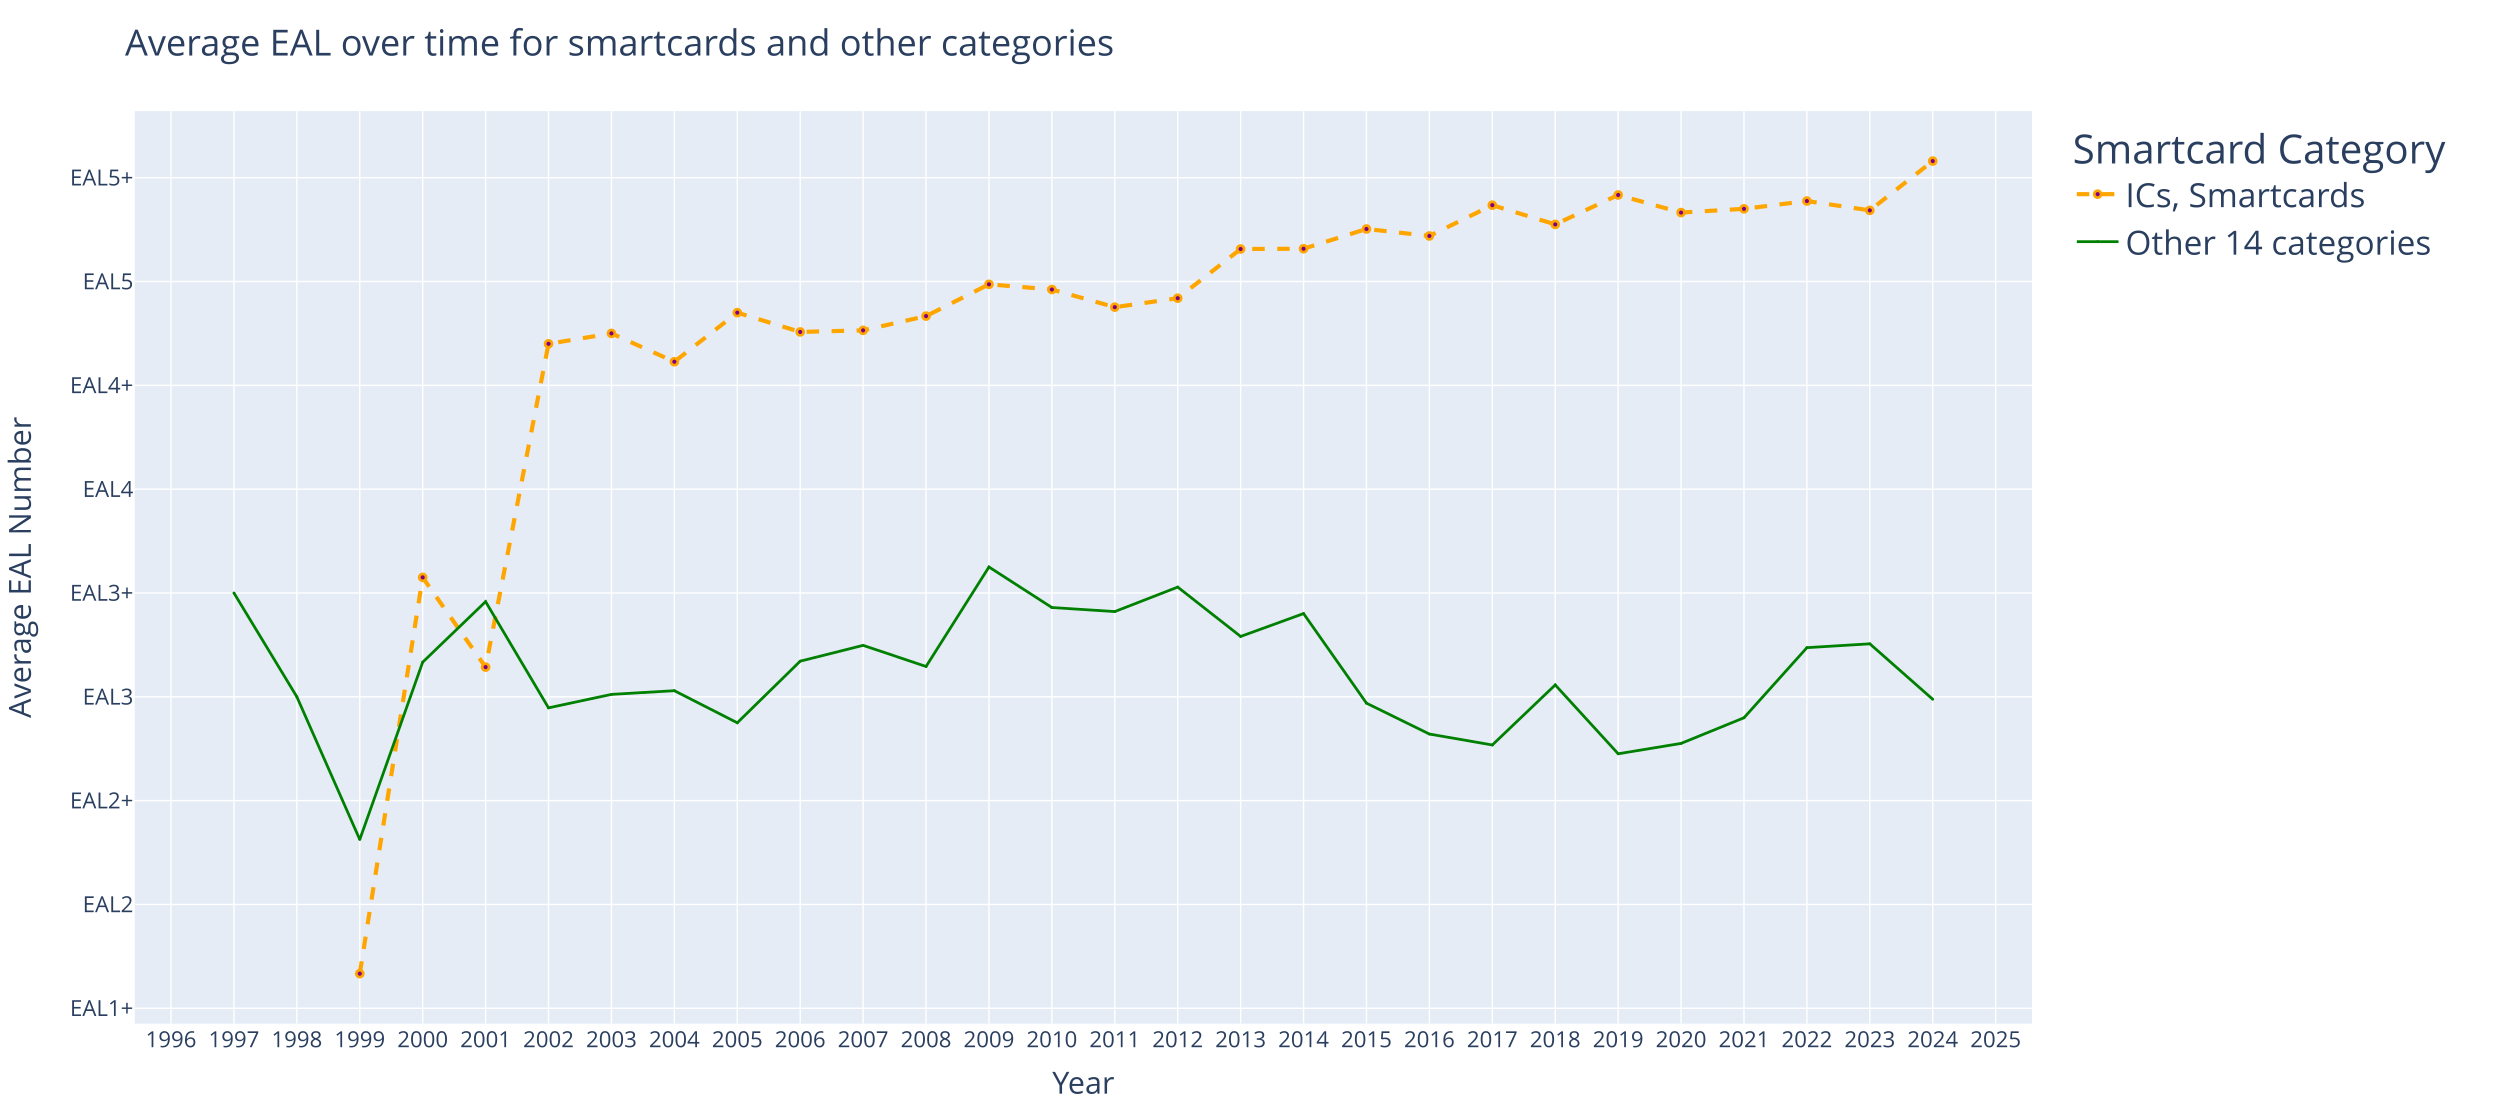
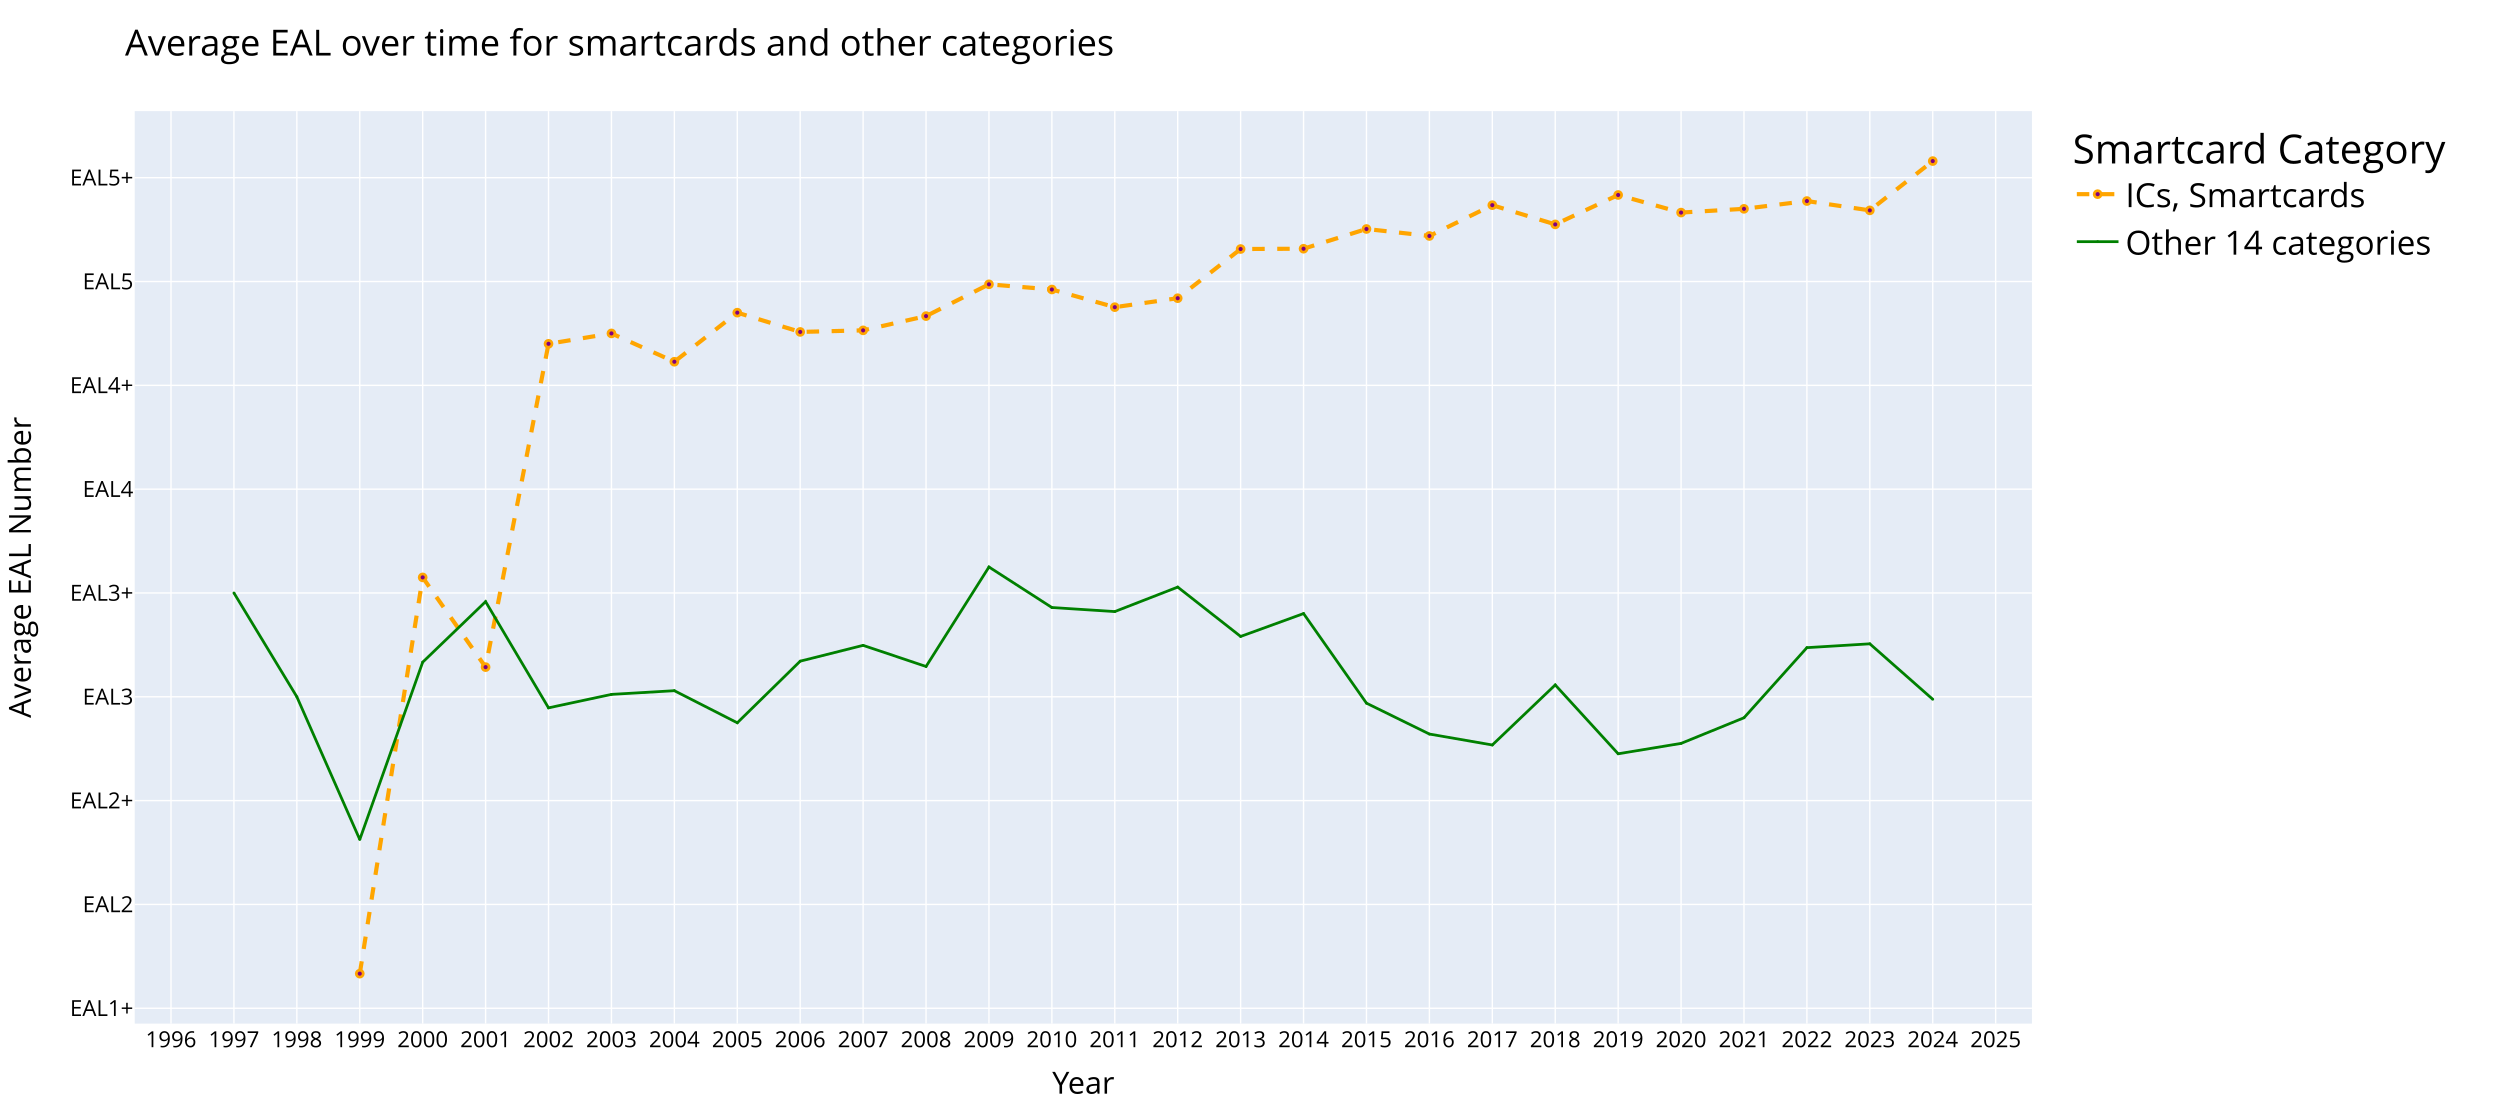
- <svg xmlns="http://www.w3.org/2000/svg" class="main-svg" width="1800" height="800" style="" viewBox="0 0 1800 800">
-   <rect x="0" y="0" width="1800" height="800" style="fill: rgb(255, 255, 255); fill-opacity: 1;" />
+ <svg xmlns="http://www.w3.org/2000/svg" class="main-svg" width="1800" height="auto" style="" viewBox="0 0 1800 800">
+   <rect x="0" y="0" width="1800" height="800" style="fill-opacity: 0;" />
  <defs id="defs-ece614">
    <g class="clips">
      <clipPath id="clipece614xyplot" class="plotclip">
        <rect width="1366" height="657" />
      </clipPath>
      <clipPath class="axesclip" id="clipece614x">
        <rect x="97" y="0" width="1366" height="800" />
      </clipPath>
      <clipPath class="axesclip" id="clipece614y">
        <rect x="0" y="80" width="1800" height="657" />
      </clipPath>
      <clipPath class="axesclip" id="clipece614xy">
        <rect x="97" y="80" width="1366" height="657" />
      </clipPath>
    </g>
    <g class="gradients" />
    <g class="patterns" />
  </defs>
  <g class="bglayer">
    <rect class="bg" x="97" y="80" width="1366" height="657" style="fill: rgb(229, 236, 246); fill-opacity: 1; stroke-width: 0;" />
  </g>
  <g class="layer-below">
    <g class="imagelayer" />
    <g class="shapelayer" />
  </g>
  <g class="cartesianlayer">
    <g class="subplot xy">
      <g class="layer-subplot">
        <g class="shapelayer" />
        <g class="imagelayer" />
      </g>
      <g class="minor-gridlayer">
        <g class="x" />
        <g class="y" />
      </g>
      <g class="gridlayer">
        <g class="x">
          <path class="xgrid crisp" transform="translate(123.12,0)" d="M0,80v657" style="stroke: rgb(255, 255, 255); stroke-opacity: 1; stroke-width: 1px;" />
          <path class="xgrid crisp" transform="translate(168.43,0)" d="M0,80v657" style="stroke: rgb(255, 255, 255); stroke-opacity: 1; stroke-width: 1px;" />
          <path class="xgrid crisp" transform="translate(213.73,0)" d="M0,80v657" style="stroke: rgb(255, 255, 255); stroke-opacity: 1; stroke-width: 1px;" />
          <path class="xgrid crisp" transform="translate(259.03,0)" d="M0,80v657" style="stroke: rgb(255, 255, 255); stroke-opacity: 1; stroke-width: 1px;" />
          <path class="xgrid crisp" transform="translate(304.33,0)" d="M0,80v657" style="stroke: rgb(255, 255, 255); stroke-opacity: 1; stroke-width: 1px;" />
          <path class="xgrid crisp" transform="translate(349.63,0)" d="M0,80v657" style="stroke: rgb(255, 255, 255); stroke-opacity: 1; stroke-width: 1px;" />
          <path class="xgrid crisp" transform="translate(394.93,0)" d="M0,80v657" style="stroke: rgb(255, 255, 255); stroke-opacity: 1; stroke-width: 1px;" />
          <path class="xgrid crisp" transform="translate(440.24,0)" d="M0,80v657" style="stroke: rgb(255, 255, 255); stroke-opacity: 1; stroke-width: 1px;" />
          <path class="xgrid crisp" transform="translate(485.54,0)" d="M0,80v657" style="stroke: rgb(255, 255, 255); stroke-opacity: 1; stroke-width: 1px;" />
          <path class="xgrid crisp" transform="translate(530.84,0)" d="M0,80v657" style="stroke: rgb(255, 255, 255); stroke-opacity: 1; stroke-width: 1px;" />
          <path class="xgrid crisp" transform="translate(576.14,0)" d="M0,80v657" style="stroke: rgb(255, 255, 255); stroke-opacity: 1; stroke-width: 1px;" />
          <path class="xgrid crisp" transform="translate(621.44,0)" d="M0,80v657" style="stroke: rgb(255, 255, 255); stroke-opacity: 1; stroke-width: 1px;" />
          <path class="xgrid crisp" transform="translate(666.75,0)" d="M0,80v657" style="stroke: rgb(255, 255, 255); stroke-opacity: 1; stroke-width: 1px;" />
          <path class="xgrid crisp" transform="translate(712.05,0)" d="M0,80v657" style="stroke: rgb(255, 255, 255); stroke-opacity: 1; stroke-width: 1px;" />
          <path class="xgrid crisp" transform="translate(757.35,0)" d="M0,80v657" style="stroke: rgb(255, 255, 255); stroke-opacity: 1; stroke-width: 1px;" />
          <path class="xgrid crisp" transform="translate(802.65,0)" d="M0,80v657" style="stroke: rgb(255, 255, 255); stroke-opacity: 1; stroke-width: 1px;" />
          <path class="xgrid crisp" transform="translate(847.95,0)" d="M0,80v657" style="stroke: rgb(255, 255, 255); stroke-opacity: 1; stroke-width: 1px;" />
          <path class="xgrid crisp" transform="translate(893.25,0)" d="M0,80v657" style="stroke: rgb(255, 255, 255); stroke-opacity: 1; stroke-width: 1px;" />
          <path class="xgrid crisp" transform="translate(938.56,0)" d="M0,80v657" style="stroke: rgb(255, 255, 255); stroke-opacity: 1; stroke-width: 1px;" />
          <path class="xgrid crisp" transform="translate(983.86,0)" d="M0,80v657" style="stroke: rgb(255, 255, 255); stroke-opacity: 1; stroke-width: 1px;" />
          <path class="xgrid crisp" transform="translate(1029.16,0)" d="M0,80v657" style="stroke: rgb(255, 255, 255); stroke-opacity: 1; stroke-width: 1px;" />
          <path class="xgrid crisp" transform="translate(1074.46,0)" d="M0,80v657" style="stroke: rgb(255, 255, 255); stroke-opacity: 1; stroke-width: 1px;" />
          <path class="xgrid crisp" transform="translate(1119.76,0)" d="M0,80v657" style="stroke: rgb(255, 255, 255); stroke-opacity: 1; stroke-width: 1px;" />
          <path class="xgrid crisp" transform="translate(1165.07,0)" d="M0,80v657" style="stroke: rgb(255, 255, 255); stroke-opacity: 1; stroke-width: 1px;" />
          <path class="xgrid crisp" transform="translate(1210.37,0)" d="M0,80v657" style="stroke: rgb(255, 255, 255); stroke-opacity: 1; stroke-width: 1px;" />
          <path class="xgrid crisp" transform="translate(1255.67,0)" d="M0,80v657" style="stroke: rgb(255, 255, 255); stroke-opacity: 1; stroke-width: 1px;" />
          <path class="xgrid crisp" transform="translate(1300.97,0)" d="M0,80v657" style="stroke: rgb(255, 255, 255); stroke-opacity: 1; stroke-width: 1px;" />
          <path class="xgrid crisp" transform="translate(1346.27,0)" d="M0,80v657" style="stroke: rgb(255, 255, 255); stroke-opacity: 1; stroke-width: 1px;" />
          <path class="xgrid crisp" transform="translate(1391.57,0)" d="M0,80v657" style="stroke: rgb(255, 255, 255); stroke-opacity: 1; stroke-width: 1px;" />
          <path class="xgrid crisp" transform="translate(1436.88,0)" d="M0,80v657" style="stroke: rgb(255, 255, 255); stroke-opacity: 1; stroke-width: 1px;" />
        </g>
        <g class="y">
          <path class="ygrid crisp" transform="translate(0,725.94)" d="M97,0h1366" style="stroke: rgb(255, 255, 255); stroke-opacity: 1; stroke-width: 1px;" />
          <path class="ygrid crisp" transform="translate(0,651.19)" d="M97,0h1366" style="stroke: rgb(255, 255, 255); stroke-opacity: 1; stroke-width: 1px;" />
          <path class="ygrid crisp" transform="translate(0,576.44)" d="M97,0h1366" style="stroke: rgb(255, 255, 255); stroke-opacity: 1; stroke-width: 1px;" />
          <path class="ygrid crisp" transform="translate(0,501.69)" d="M97,0h1366" style="stroke: rgb(255, 255, 255); stroke-opacity: 1; stroke-width: 1px;" />
          <path class="ygrid crisp" transform="translate(0,426.94)" d="M97,0h1366" style="stroke: rgb(255, 255, 255); stroke-opacity: 1; stroke-width: 1px;" />
          <path class="ygrid crisp" transform="translate(0,352.19)" d="M97,0h1366" style="stroke: rgb(255, 255, 255); stroke-opacity: 1; stroke-width: 1px;" />
          <path class="ygrid crisp" transform="translate(0,277.44)" d="M97,0h1366" style="stroke: rgb(255, 255, 255); stroke-opacity: 1; stroke-width: 1px;" />
          <path class="ygrid crisp" transform="translate(0,202.69)" d="M97,0h1366" style="stroke: rgb(255, 255, 255); stroke-opacity: 1; stroke-width: 1px;" />
          <path class="ygrid crisp" transform="translate(0,127.94)" d="M97,0h1366" style="stroke: rgb(255, 255, 255); stroke-opacity: 1; stroke-width: 1px;" />
        </g>
      </g>
      <g class="zerolinelayer" />
      <g class="layer-between">
        <g class="shapelayer" />
        <g class="imagelayer" />
      </g>
      <path class="xlines-below" />
      <path class="ylines-below" />
      <g class="overlines-below" />
      <g class="xaxislayer-below" />
      <g class="yaxislayer-below" />
      <g class="overaxes-below" />
      <g class="overplot">
        <g class="xy" transform="translate(97,80)" clip-path="url(#clipece614xyplot)">
          <g class="scatterlayer mlayer">
            <g class="trace scatter trace8f81a2" style="stroke-miterlimit: 2; opacity: 1;">
              <g class="fills" />
              <g class="errorbars" />
              <g class="lines">
                <path class="js-line" d="M162.03,621.03L207.33,335.73L252.63,400.33L297.93,167.54L343.24,160.06L388.54,180.45L433.84,145.11L479.14,158.99L524.44,157.86L569.75,147.6L615.05,124.71L660.35,128.44L705.65,141.16L750.95,134.71L796.25,99.29L841.56,99.08L886.86,84.87L932.16,89.9L977.46,67.72L1022.76,81.57L1068.07,60.39L1113.37,73.05L1158.67,70.36L1203.97,64.75L1249.27,71.47L1294.57,35.98" style="vector-effect: none; fill: none; stroke: rgb(255, 165, 0); stroke-opacity: 1; stroke-dasharray: 9px, 9px; stroke-width: 3px; opacity: 1;" />
              </g>
              <g class="points">
                <path class="point" transform="translate(162.03,621.03)" d="M2.5,0A2.5,2.5 0 1,1 0,-2.5A2.5,2.5 0 0,1 2.5,0Z" style="opacity: 1; stroke-width: 2px; fill: rgb(128, 0, 128); fill-opacity: 1; stroke: rgb(255, 165, 0); stroke-opacity: 1;" />
                <path class="point" transform="translate(207.33,335.73)" d="M2.5,0A2.5,2.5 0 1,1 0,-2.5A2.5,2.5 0 0,1 2.5,0Z" style="opacity: 1; stroke-width: 2px; fill: rgb(128, 0, 128); fill-opacity: 1; stroke: rgb(255, 165, 0); stroke-opacity: 1;" />
                <path class="point" transform="translate(252.63,400.33)" d="M2.5,0A2.5,2.5 0 1,1 0,-2.5A2.5,2.5 0 0,1 2.5,0Z" style="opacity: 1; stroke-width: 2px; fill: rgb(128, 0, 128); fill-opacity: 1; stroke: rgb(255, 165, 0); stroke-opacity: 1;" />
                <path class="point" transform="translate(297.93,167.54)" d="M2.5,0A2.5,2.5 0 1,1 0,-2.5A2.5,2.5 0 0,1 2.5,0Z" style="opacity: 1; stroke-width: 2px; fill: rgb(128, 0, 128); fill-opacity: 1; stroke: rgb(255, 165, 0); stroke-opacity: 1;" />
                <path class="point" transform="translate(343.24,160.06)" d="M2.5,0A2.5,2.5 0 1,1 0,-2.5A2.5,2.5 0 0,1 2.5,0Z" style="opacity: 1; stroke-width: 2px; fill: rgb(128, 0, 128); fill-opacity: 1; stroke: rgb(255, 165, 0); stroke-opacity: 1;" />
                <path class="point" transform="translate(388.54,180.45)" d="M2.5,0A2.5,2.5 0 1,1 0,-2.5A2.5,2.5 0 0,1 2.5,0Z" style="opacity: 1; stroke-width: 2px; fill: rgb(128, 0, 128); fill-opacity: 1; stroke: rgb(255, 165, 0); stroke-opacity: 1;" />
                <path class="point" transform="translate(433.84,145.11)" d="M2.5,0A2.5,2.5 0 1,1 0,-2.5A2.5,2.5 0 0,1 2.5,0Z" style="opacity: 1; stroke-width: 2px; fill: rgb(128, 0, 128); fill-opacity: 1; stroke: rgb(255, 165, 0); stroke-opacity: 1;" />
                <path class="point" transform="translate(479.14,158.99)" d="M2.5,0A2.5,2.5 0 1,1 0,-2.5A2.5,2.5 0 0,1 2.5,0Z" style="opacity: 1; stroke-width: 2px; fill: rgb(128, 0, 128); fill-opacity: 1; stroke: rgb(255, 165, 0); stroke-opacity: 1;" />
                <path class="point" transform="translate(524.44,157.86)" d="M2.5,0A2.5,2.5 0 1,1 0,-2.5A2.5,2.5 0 0,1 2.5,0Z" style="opacity: 1; stroke-width: 2px; fill: rgb(128, 0, 128); fill-opacity: 1; stroke: rgb(255, 165, 0); stroke-opacity: 1;" />
                <path class="point" transform="translate(569.75,147.6)" d="M2.5,0A2.5,2.5 0 1,1 0,-2.5A2.5,2.5 0 0,1 2.5,0Z" style="opacity: 1; stroke-width: 2px; fill: rgb(128, 0, 128); fill-opacity: 1; stroke: rgb(255, 165, 0); stroke-opacity: 1;" />
                <path class="point" transform="translate(615.05,124.71)" d="M2.5,0A2.5,2.5 0 1,1 0,-2.5A2.5,2.5 0 0,1 2.5,0Z" style="opacity: 1; stroke-width: 2px; fill: rgb(128, 0, 128); fill-opacity: 1; stroke: rgb(255, 165, 0); stroke-opacity: 1;" />
                <path class="point" transform="translate(660.35,128.44)" d="M2.5,0A2.5,2.5 0 1,1 0,-2.5A2.5,2.5 0 0,1 2.5,0Z" style="opacity: 1; stroke-width: 2px; fill: rgb(128, 0, 128); fill-opacity: 1; stroke: rgb(255, 165, 0); stroke-opacity: 1;" />
                <path class="point" transform="translate(705.65,141.16)" d="M2.5,0A2.5,2.5 0 1,1 0,-2.5A2.5,2.5 0 0,1 2.5,0Z" style="opacity: 1; stroke-width: 2px; fill: rgb(128, 0, 128); fill-opacity: 1; stroke: rgb(255, 165, 0); stroke-opacity: 1;" />
                <path class="point" transform="translate(750.95,134.71)" d="M2.5,0A2.5,2.5 0 1,1 0,-2.5A2.5,2.5 0 0,1 2.5,0Z" style="opacity: 1; stroke-width: 2px; fill: rgb(128, 0, 128); fill-opacity: 1; stroke: rgb(255, 165, 0); stroke-opacity: 1;" />
                <path class="point" transform="translate(796.25,99.29)" d="M2.5,0A2.5,2.5 0 1,1 0,-2.5A2.5,2.5 0 0,1 2.5,0Z" style="opacity: 1; stroke-width: 2px; fill: rgb(128, 0, 128); fill-opacity: 1; stroke: rgb(255, 165, 0); stroke-opacity: 1;" />
                <path class="point" transform="translate(841.56,99.08)" d="M2.5,0A2.5,2.5 0 1,1 0,-2.5A2.5,2.5 0 0,1 2.5,0Z" style="opacity: 1; stroke-width: 2px; fill: rgb(128, 0, 128); fill-opacity: 1; stroke: rgb(255, 165, 0); stroke-opacity: 1;" />
                <path class="point" transform="translate(886.86,84.87)" d="M2.5,0A2.5,2.5 0 1,1 0,-2.5A2.5,2.5 0 0,1 2.5,0Z" style="opacity: 1; stroke-width: 2px; fill: rgb(128, 0, 128); fill-opacity: 1; stroke: rgb(255, 165, 0); stroke-opacity: 1;" />
                <path class="point" transform="translate(932.16,89.9)" d="M2.5,0A2.5,2.5 0 1,1 0,-2.5A2.5,2.5 0 0,1 2.5,0Z" style="opacity: 1; stroke-width: 2px; fill: rgb(128, 0, 128); fill-opacity: 1; stroke: rgb(255, 165, 0); stroke-opacity: 1;" />
                <path class="point" transform="translate(977.46,67.72)" d="M2.5,0A2.5,2.5 0 1,1 0,-2.5A2.5,2.5 0 0,1 2.5,0Z" style="opacity: 1; stroke-width: 2px; fill: rgb(128, 0, 128); fill-opacity: 1; stroke: rgb(255, 165, 0); stroke-opacity: 1;" />
                <path class="point" transform="translate(1022.76,81.57)" d="M2.5,0A2.5,2.5 0 1,1 0,-2.5A2.5,2.5 0 0,1 2.5,0Z" style="opacity: 1; stroke-width: 2px; fill: rgb(128, 0, 128); fill-opacity: 1; stroke: rgb(255, 165, 0); stroke-opacity: 1;" />
                <path class="point" transform="translate(1068.07,60.39)" d="M2.5,0A2.5,2.5 0 1,1 0,-2.5A2.5,2.5 0 0,1 2.5,0Z" style="opacity: 1; stroke-width: 2px; fill: rgb(128, 0, 128); fill-opacity: 1; stroke: rgb(255, 165, 0); stroke-opacity: 1;" />
                <path class="point" transform="translate(1113.37,73.05)" d="M2.5,0A2.5,2.5 0 1,1 0,-2.5A2.5,2.5 0 0,1 2.5,0Z" style="opacity: 1; stroke-width: 2px; fill: rgb(128, 0, 128); fill-opacity: 1; stroke: rgb(255, 165, 0); stroke-opacity: 1;" />
                <path class="point" transform="translate(1158.67,70.36)" d="M2.5,0A2.5,2.5 0 1,1 0,-2.5A2.5,2.5 0 0,1 2.5,0Z" style="opacity: 1; stroke-width: 2px; fill: rgb(128, 0, 128); fill-opacity: 1; stroke: rgb(255, 165, 0); stroke-opacity: 1;" />
                <path class="point" transform="translate(1203.97,64.75)" d="M2.5,0A2.5,2.5 0 1,1 0,-2.5A2.5,2.5 0 0,1 2.5,0Z" style="opacity: 1; stroke-width: 2px; fill: rgb(128, 0, 128); fill-opacity: 1; stroke: rgb(255, 165, 0); stroke-opacity: 1;" />
                <path class="point" transform="translate(1249.27,71.47)" d="M2.5,0A2.5,2.5 0 1,1 0,-2.5A2.5,2.5 0 0,1 2.5,0Z" style="opacity: 1; stroke-width: 2px; fill: rgb(128, 0, 128); fill-opacity: 1; stroke: rgb(255, 165, 0); stroke-opacity: 1;" />
                <path class="point" transform="translate(1294.57,35.98)" d="M2.5,0A2.5,2.5 0 1,1 0,-2.5A2.5,2.5 0 0,1 2.5,0Z" style="opacity: 1; stroke-width: 2px; fill: rgb(128, 0, 128); fill-opacity: 1; stroke: rgb(255, 165, 0); stroke-opacity: 1;" />
              </g>
              <g class="text" />
            </g>
            <g class="trace scatter tracea8b120" style="stroke-miterlimit: 2; opacity: 1;">
              <g class="fills" />
              <g class="errorbars" />
              <g class="lines">
                <path class="js-line" d="M71.43,346.94L116.73,421.69L162.03,524.47L207.33,396.77L252.63,353.17L297.93,429.65L343.24,419.96L388.54,417.3L433.84,440.41L479.14,396.04L524.44,384.66L569.75,399.87L615.05,328.24L660.35,357.41L705.65,360.33L750.95,342.7L796.25,378.24L841.56,361.77L886.86,426.28L932.16,448.52L977.46,456.39L1022.76,413.15L1068.07,462.71L1113.37,455.25L1158.67,436.79L1203.97,386.31L1249.27,383.55L1294.57,423.48" style="vector-effect: none; fill: none; stroke: rgb(0, 128, 0); stroke-opacity: 1; stroke-width: 2px; opacity: 1;" />
              </g>
              <g class="points">
                <path class="point" transform="translate(71.43,346.94)" d="M1,0A1,1 0 1,1 0,-1A1,1 0 0,1 1,0Z" style="opacity: 1; stroke-width: 0px; fill: rgb(0, 128, 0); fill-opacity: 1;" />
                <path class="point" transform="translate(116.73,421.69)" d="M1,0A1,1 0 1,1 0,-1A1,1 0 0,1 1,0Z" style="opacity: 1; stroke-width: 0px; fill: rgb(0, 128, 0); fill-opacity: 1;" />
                <path class="point" transform="translate(162.03,524.47)" d="M1,0A1,1 0 1,1 0,-1A1,1 0 0,1 1,0Z" style="opacity: 1; stroke-width: 0px; fill: rgb(0, 128, 0); fill-opacity: 1;" />
                <path class="point" transform="translate(207.33,396.77)" d="M1,0A1,1 0 1,1 0,-1A1,1 0 0,1 1,0Z" style="opacity: 1; stroke-width: 0px; fill: rgb(0, 128, 0); fill-opacity: 1;" />
                <path class="point" transform="translate(252.63,353.17)" d="M1,0A1,1 0 1,1 0,-1A1,1 0 0,1 1,0Z" style="opacity: 1; stroke-width: 0px; fill: rgb(0, 128, 0); fill-opacity: 1;" />
                <path class="point" transform="translate(297.93,429.65)" d="M1,0A1,1 0 1,1 0,-1A1,1 0 0,1 1,0Z" style="opacity: 1; stroke-width: 0px; fill: rgb(0, 128, 0); fill-opacity: 1;" />
                <path class="point" transform="translate(343.24,419.96)" d="M1,0A1,1 0 1,1 0,-1A1,1 0 0,1 1,0Z" style="opacity: 1; stroke-width: 0px; fill: rgb(0, 128, 0); fill-opacity: 1;" />
                <path class="point" transform="translate(388.54,417.3)" d="M1,0A1,1 0 1,1 0,-1A1,1 0 0,1 1,0Z" style="opacity: 1; stroke-width: 0px; fill: rgb(0, 128, 0); fill-opacity: 1;" />
                <path class="point" transform="translate(433.84,440.41)" d="M1,0A1,1 0 1,1 0,-1A1,1 0 0,1 1,0Z" style="opacity: 1; stroke-width: 0px; fill: rgb(0, 128, 0); fill-opacity: 1;" />
                <path class="point" transform="translate(479.14,396.04)" d="M1,0A1,1 0 1,1 0,-1A1,1 0 0,1 1,0Z" style="opacity: 1; stroke-width: 0px; fill: rgb(0, 128, 0); fill-opacity: 1;" />
                <path class="point" transform="translate(524.44,384.66)" d="M1,0A1,1 0 1,1 0,-1A1,1 0 0,1 1,0Z" style="opacity: 1; stroke-width: 0px; fill: rgb(0, 128, 0); fill-opacity: 1;" />
                <path class="point" transform="translate(569.75,399.87)" d="M1,0A1,1 0 1,1 0,-1A1,1 0 0,1 1,0Z" style="opacity: 1; stroke-width: 0px; fill: rgb(0, 128, 0); fill-opacity: 1;" />
                <path class="point" transform="translate(615.05,328.24)" d="M1,0A1,1 0 1,1 0,-1A1,1 0 0,1 1,0Z" style="opacity: 1; stroke-width: 0px; fill: rgb(0, 128, 0); fill-opacity: 1;" />
                <path class="point" transform="translate(660.35,357.41)" d="M1,0A1,1 0 1,1 0,-1A1,1 0 0,1 1,0Z" style="opacity: 1; stroke-width: 0px; fill: rgb(0, 128, 0); fill-opacity: 1;" />
                <path class="point" transform="translate(705.65,360.33)" d="M1,0A1,1 0 1,1 0,-1A1,1 0 0,1 1,0Z" style="opacity: 1; stroke-width: 0px; fill: rgb(0, 128, 0); fill-opacity: 1;" />
                <path class="point" transform="translate(750.95,342.7)" d="M1,0A1,1 0 1,1 0,-1A1,1 0 0,1 1,0Z" style="opacity: 1; stroke-width: 0px; fill: rgb(0, 128, 0); fill-opacity: 1;" />
                <path class="point" transform="translate(796.25,378.24)" d="M1,0A1,1 0 1,1 0,-1A1,1 0 0,1 1,0Z" style="opacity: 1; stroke-width: 0px; fill: rgb(0, 128, 0); fill-opacity: 1;" />
                <path class="point" transform="translate(841.56,361.77)" d="M1,0A1,1 0 1,1 0,-1A1,1 0 0,1 1,0Z" style="opacity: 1; stroke-width: 0px; fill: rgb(0, 128, 0); fill-opacity: 1;" />
                <path class="point" transform="translate(886.86,426.28)" d="M1,0A1,1 0 1,1 0,-1A1,1 0 0,1 1,0Z" style="opacity: 1; stroke-width: 0px; fill: rgb(0, 128, 0); fill-opacity: 1;" />
                <path class="point" transform="translate(932.16,448.52)" d="M1,0A1,1 0 1,1 0,-1A1,1 0 0,1 1,0Z" style="opacity: 1; stroke-width: 0px; fill: rgb(0, 128, 0); fill-opacity: 1;" />
                <path class="point" transform="translate(977.46,456.39)" d="M1,0A1,1 0 1,1 0,-1A1,1 0 0,1 1,0Z" style="opacity: 1; stroke-width: 0px; fill: rgb(0, 128, 0); fill-opacity: 1;" />
                <path class="point" transform="translate(1022.76,413.15)" d="M1,0A1,1 0 1,1 0,-1A1,1 0 0,1 1,0Z" style="opacity: 1; stroke-width: 0px; fill: rgb(0, 128, 0); fill-opacity: 1;" />
                <path class="point" transform="translate(1068.07,462.71)" d="M1,0A1,1 0 1,1 0,-1A1,1 0 0,1 1,0Z" style="opacity: 1; stroke-width: 0px; fill: rgb(0, 128, 0); fill-opacity: 1;" />
                <path class="point" transform="translate(1113.37,455.25)" d="M1,0A1,1 0 1,1 0,-1A1,1 0 0,1 1,0Z" style="opacity: 1; stroke-width: 0px; fill: rgb(0, 128, 0); fill-opacity: 1;" />
                <path class="point" transform="translate(1158.67,436.79)" d="M1,0A1,1 0 1,1 0,-1A1,1 0 0,1 1,0Z" style="opacity: 1; stroke-width: 0px; fill: rgb(0, 128, 0); fill-opacity: 1;" />
                <path class="point" transform="translate(1203.97,386.31)" d="M1,0A1,1 0 1,1 0,-1A1,1 0 0,1 1,0Z" style="opacity: 1; stroke-width: 0px; fill: rgb(0, 128, 0); fill-opacity: 1;" />
                <path class="point" transform="translate(1249.27,383.55)" d="M1,0A1,1 0 1,1 0,-1A1,1 0 0,1 1,0Z" style="opacity: 1; stroke-width: 0px; fill: rgb(0, 128, 0); fill-opacity: 1;" />
                <path class="point" transform="translate(1294.57,423.48)" d="M1,0A1,1 0 1,1 0,-1A1,1 0 0,1 1,0Z" style="opacity: 1; stroke-width: 0px; fill: rgb(0, 128, 0); fill-opacity: 1;" />
              </g>
              <g class="text" />
            </g>
          </g>
        </g>
      </g>
      <path class="xlines-above crisp" d="M0,0" style="fill: none;" />
      <path class="ylines-above crisp" d="M0,0" style="fill: none;" />
      <g class="overlines-above" />
      <g class="xaxislayer-above">
        <g class="xtick">
-           <text text-anchor="middle" x="0" y="754" transform="translate(123.12,0)" style="font-family: 'Open Sans', verdana, arial, sans-serif; font-size: 16px; fill: rgb(42, 63, 95); fill-opacity: 1; white-space: pre; opacity: 1;">1996</text>
-         </g>
-         <g class="xtick">
-           <text text-anchor="middle" x="0" y="754" style="font-family: 'Open Sans', verdana, arial, sans-serif; font-size: 16px; fill: rgb(42, 63, 95); fill-opacity: 1; white-space: pre; opacity: 1;" transform="translate(168.43,0)">1997</text>
-         </g>
-         <g class="xtick">
-           <text text-anchor="middle" x="0" y="754" style="font-family: 'Open Sans', verdana, arial, sans-serif; font-size: 16px; fill: rgb(42, 63, 95); fill-opacity: 1; white-space: pre; opacity: 1;" transform="translate(213.73,0)">1998</text>
-         </g>
-         <g class="xtick">
-           <text text-anchor="middle" x="0" y="754" style="font-family: 'Open Sans', verdana, arial, sans-serif; font-size: 16px; fill: rgb(42, 63, 95); fill-opacity: 1; white-space: pre; opacity: 1;" transform="translate(259.03,0)">1999</text>
-         </g>
-         <g class="xtick">
-           <text text-anchor="middle" x="0" y="754" style="font-family: 'Open Sans', verdana, arial, sans-serif; font-size: 16px; fill: rgb(42, 63, 95); fill-opacity: 1; white-space: pre; opacity: 1;" transform="translate(304.33,0)">2000</text>
-         </g>
-         <g class="xtick">
-           <text text-anchor="middle" x="0" y="754" style="font-family: 'Open Sans', verdana, arial, sans-serif; font-size: 16px; fill: rgb(42, 63, 95); fill-opacity: 1; white-space: pre; opacity: 1;" transform="translate(349.63,0)">2001</text>
-         </g>
-         <g class="xtick">
-           <text text-anchor="middle" x="0" y="754" style="font-family: 'Open Sans', verdana, arial, sans-serif; font-size: 16px; fill: rgb(42, 63, 95); fill-opacity: 1; white-space: pre; opacity: 1;" transform="translate(394.93,0)">2002</text>
-         </g>
-         <g class="xtick">
-           <text text-anchor="middle" x="0" y="754" style="font-family: 'Open Sans', verdana, arial, sans-serif; font-size: 16px; fill: rgb(42, 63, 95); fill-opacity: 1; white-space: pre; opacity: 1;" transform="translate(440.24,0)">2003</text>
-         </g>
-         <g class="xtick">
-           <text text-anchor="middle" x="0" y="754" style="font-family: 'Open Sans', verdana, arial, sans-serif; font-size: 16px; fill: rgb(42, 63, 95); fill-opacity: 1; white-space: pre; opacity: 1;" transform="translate(485.54,0)">2004</text>
-         </g>
-         <g class="xtick">
-           <text text-anchor="middle" x="0" y="754" style="font-family: 'Open Sans', verdana, arial, sans-serif; font-size: 16px; fill: rgb(42, 63, 95); fill-opacity: 1; white-space: pre; opacity: 1;" transform="translate(530.84,0)">2005</text>
-         </g>
-         <g class="xtick">
-           <text text-anchor="middle" x="0" y="754" style="font-family: 'Open Sans', verdana, arial, sans-serif; font-size: 16px; fill: rgb(42, 63, 95); fill-opacity: 1; white-space: pre; opacity: 1;" transform="translate(576.14,0)">2006</text>
-         </g>
-         <g class="xtick">
-           <text text-anchor="middle" x="0" y="754" style="font-family: 'Open Sans', verdana, arial, sans-serif; font-size: 16px; fill: rgb(42, 63, 95); fill-opacity: 1; white-space: pre; opacity: 1;" transform="translate(621.44,0)">2007</text>
-         </g>
-         <g class="xtick">
-           <text text-anchor="middle" x="0" y="754" style="font-family: 'Open Sans', verdana, arial, sans-serif; font-size: 16px; fill: rgb(42, 63, 95); fill-opacity: 1; white-space: pre; opacity: 1;" transform="translate(666.75,0)">2008</text>
-         </g>
-         <g class="xtick">
-           <text text-anchor="middle" x="0" y="754" style="font-family: 'Open Sans', verdana, arial, sans-serif; font-size: 16px; fill: rgb(42, 63, 95); fill-opacity: 1; white-space: pre; opacity: 1;" transform="translate(712.05,0)">2009</text>
-         </g>
-         <g class="xtick">
-           <text text-anchor="middle" x="0" y="754" style="font-family: 'Open Sans', verdana, arial, sans-serif; font-size: 16px; fill: rgb(42, 63, 95); fill-opacity: 1; white-space: pre; opacity: 1;" transform="translate(757.35,0)">2010</text>
-         </g>
-         <g class="xtick">
-           <text text-anchor="middle" x="0" y="754" style="font-family: 'Open Sans', verdana, arial, sans-serif; font-size: 16px; fill: rgb(42, 63, 95); fill-opacity: 1; white-space: pre; opacity: 1;" transform="translate(802.65,0)">2011</text>
-         </g>
-         <g class="xtick">
-           <text text-anchor="middle" x="0" y="754" style="font-family: 'Open Sans', verdana, arial, sans-serif; font-size: 16px; fill: rgb(42, 63, 95); fill-opacity: 1; white-space: pre; opacity: 1;" transform="translate(847.95,0)">2012</text>
-         </g>
-         <g class="xtick">
-           <text text-anchor="middle" x="0" y="754" style="font-family: 'Open Sans', verdana, arial, sans-serif; font-size: 16px; fill: rgb(42, 63, 95); fill-opacity: 1; white-space: pre; opacity: 1;" transform="translate(893.25,0)">2013</text>
-         </g>
-         <g class="xtick">
-           <text text-anchor="middle" x="0" y="754" style="font-family: 'Open Sans', verdana, arial, sans-serif; font-size: 16px; fill: rgb(42, 63, 95); fill-opacity: 1; white-space: pre; opacity: 1;" transform="translate(938.56,0)">2014</text>
-         </g>
-         <g class="xtick">
-           <text text-anchor="middle" x="0" y="754" style="font-family: 'Open Sans', verdana, arial, sans-serif; font-size: 16px; fill: rgb(42, 63, 95); fill-opacity: 1; white-space: pre; opacity: 1;" transform="translate(983.86,0)">2015</text>
-         </g>
-         <g class="xtick">
-           <text text-anchor="middle" x="0" y="754" style="font-family: 'Open Sans', verdana, arial, sans-serif; font-size: 16px; fill: rgb(42, 63, 95); fill-opacity: 1; white-space: pre; opacity: 1;" transform="translate(1029.16,0)">2016</text>
-         </g>
-         <g class="xtick">
-           <text text-anchor="middle" x="0" y="754" style="font-family: 'Open Sans', verdana, arial, sans-serif; font-size: 16px; fill: rgb(42, 63, 95); fill-opacity: 1; white-space: pre; opacity: 1;" transform="translate(1074.46,0)">2017</text>
-         </g>
-         <g class="xtick">
-           <text text-anchor="middle" x="0" y="754" style="font-family: 'Open Sans', verdana, arial, sans-serif; font-size: 16px; fill: rgb(42, 63, 95); fill-opacity: 1; white-space: pre; opacity: 1;" transform="translate(1119.76,0)">2018</text>
-         </g>
-         <g class="xtick">
-           <text text-anchor="middle" x="0" y="754" style="font-family: 'Open Sans', verdana, arial, sans-serif; font-size: 16px; fill: rgb(42, 63, 95); fill-opacity: 1; white-space: pre; opacity: 1;" transform="translate(1165.07,0)">2019</text>
-         </g>
-         <g class="xtick">
-           <text text-anchor="middle" x="0" y="754" style="font-family: 'Open Sans', verdana, arial, sans-serif; font-size: 16px; fill: rgb(42, 63, 95); fill-opacity: 1; white-space: pre; opacity: 1;" transform="translate(1210.37,0)">2020</text>
-         </g>
-         <g class="xtick">
-           <text text-anchor="middle" x="0" y="754" style="font-family: 'Open Sans', verdana, arial, sans-serif; font-size: 16px; fill: rgb(42, 63, 95); fill-opacity: 1; white-space: pre; opacity: 1;" transform="translate(1255.67,0)">2021</text>
-         </g>
-         <g class="xtick">
-           <text text-anchor="middle" x="0" y="754" style="font-family: 'Open Sans', verdana, arial, sans-serif; font-size: 16px; fill: rgb(42, 63, 95); fill-opacity: 1; white-space: pre; opacity: 1;" transform="translate(1300.97,0)">2022</text>
-         </g>
-         <g class="xtick">
-           <text text-anchor="middle" x="0" y="754" style="font-family: 'Open Sans', verdana, arial, sans-serif; font-size: 16px; fill: rgb(42, 63, 95); fill-opacity: 1; white-space: pre; opacity: 1;" transform="translate(1346.27,0)">2023</text>
-         </g>
-         <g class="xtick">
-           <text text-anchor="middle" x="0" y="754" style="font-family: 'Open Sans', verdana, arial, sans-serif; font-size: 16px; fill: rgb(42, 63, 95); fill-opacity: 1; white-space: pre; opacity: 1;" transform="translate(1391.57,0)">2024</text>
-         </g>
-         <g class="xtick">
-           <text text-anchor="middle" x="0" y="754" style="font-family: 'Open Sans', verdana, arial, sans-serif; font-size: 16px; fill: rgb(42, 63, 95); fill-opacity: 1; white-space: pre; opacity: 1;" transform="translate(1436.88,0)">2025</text>
+           <text text-anchor="middle" x="0" y="754" transform="translate(123.12,0)" fill="currentColor" style="font-family: 'IBM Plex Sans', 'Open Sans', verdana, arial, sans-serif; font-size: 16px; fill-opacity: 1;  opacity: 1;">
+                         1996
+                     </text>
+         </g>
+         <g class="xtick">
+           <text text-anchor="middle" x="0" y="754" fill="currentColor" style="font-family: 'IBM Plex Sans', 'Open Sans', verdana, arial, sans-serif; font-size: 16px; fill-opacity: 1;  opacity: 1;" transform="translate(168.43,0)">1997
+                     </text>
+         </g>
+         <g class="xtick">
+           <text text-anchor="middle" x="0" y="754" fill="currentColor" style="font-family: 'IBM Plex Sans', 'Open Sans', verdana, arial, sans-serif; font-size: 16px; fill-opacity: 1;  opacity: 1;" transform="translate(213.73,0)">1998
+                     </text>
+         </g>
+         <g class="xtick">
+           <text text-anchor="middle" x="0" y="754" fill="currentColor" style="font-family: 'IBM Plex Sans', 'Open Sans', verdana, arial, sans-serif; font-size: 16px; fill-opacity: 1;  opacity: 1;" transform="translate(259.03,0)">1999
+                     </text>
+         </g>
+         <g class="xtick">
+           <text text-anchor="middle" x="0" y="754" fill="currentColor" style="font-family: 'IBM Plex Sans', 'Open Sans', verdana, arial, sans-serif; font-size: 16px; fill-opacity: 1;  opacity: 1;" transform="translate(304.33,0)">2000
+                     </text>
+         </g>
+         <g class="xtick">
+           <text text-anchor="middle" x="0" y="754" fill="currentColor" style="font-family: 'IBM Plex Sans', 'Open Sans', verdana, arial, sans-serif; font-size: 16px; fill-opacity: 1;  opacity: 1;" transform="translate(349.63,0)">2001
+                     </text>
+         </g>
+         <g class="xtick">
+           <text text-anchor="middle" x="0" y="754" fill="currentColor" style="font-family: 'IBM Plex Sans', 'Open Sans', verdana, arial, sans-serif; font-size: 16px; fill-opacity: 1;  opacity: 1;" transform="translate(394.93,0)">2002
+                     </text>
+         </g>
+         <g class="xtick">
+           <text text-anchor="middle" x="0" y="754" fill="currentColor" style="font-family: 'IBM Plex Sans', 'Open Sans', verdana, arial, sans-serif; font-size: 16px; fill-opacity: 1;  opacity: 1;" transform="translate(440.24,0)">2003
+                     </text>
+         </g>
+         <g class="xtick">
+           <text text-anchor="middle" x="0" y="754" fill="currentColor" style="font-family: 'IBM Plex Sans', 'Open Sans', verdana, arial, sans-serif; font-size: 16px; fill-opacity: 1;  opacity: 1;" transform="translate(485.54,0)">2004
+                     </text>
+         </g>
+         <g class="xtick">
+           <text text-anchor="middle" x="0" y="754" fill="currentColor" style="font-family: 'IBM Plex Sans', 'Open Sans', verdana, arial, sans-serif; font-size: 16px; fill-opacity: 1;  opacity: 1;" transform="translate(530.84,0)">2005
+                     </text>
+         </g>
+         <g class="xtick">
+           <text text-anchor="middle" x="0" y="754" fill="currentColor" style="font-family: 'IBM Plex Sans', 'Open Sans', verdana, arial, sans-serif; font-size: 16px; fill-opacity: 1;  opacity: 1;" transform="translate(576.14,0)">2006
+                     </text>
+         </g>
+         <g class="xtick">
+           <text text-anchor="middle" x="0" y="754" fill="currentColor" style="font-family: 'IBM Plex Sans', 'Open Sans', verdana, arial, sans-serif; font-size: 16px; fill-opacity: 1;  opacity: 1;" transform="translate(621.44,0)">2007
+                     </text>
+         </g>
+         <g class="xtick">
+           <text text-anchor="middle" x="0" y="754" fill="currentColor" style="font-family: 'IBM Plex Sans', 'Open Sans', verdana, arial, sans-serif; font-size: 16px; fill-opacity: 1;  opacity: 1;" transform="translate(666.75,0)">2008
+                     </text>
+         </g>
+         <g class="xtick">
+           <text text-anchor="middle" x="0" y="754" fill="currentColor" style="font-family: 'IBM Plex Sans', 'Open Sans', verdana, arial, sans-serif; font-size: 16px; fill-opacity: 1;  opacity: 1;" transform="translate(712.05,0)">2009
+                     </text>
+         </g>
+         <g class="xtick">
+           <text text-anchor="middle" x="0" y="754" fill="currentColor" style="font-family: 'IBM Plex Sans', 'Open Sans', verdana, arial, sans-serif; font-size: 16px; fill-opacity: 1;  opacity: 1;" transform="translate(757.35,0)">2010
+                     </text>
+         </g>
+         <g class="xtick">
+           <text text-anchor="middle" x="0" y="754" fill="currentColor" style="font-family: 'IBM Plex Sans', 'Open Sans', verdana, arial, sans-serif; font-size: 16px; fill-opacity: 1;  opacity: 1;" transform="translate(802.65,0)">2011
+                     </text>
+         </g>
+         <g class="xtick">
+           <text text-anchor="middle" x="0" y="754" fill="currentColor" style="font-family: 'IBM Plex Sans', 'Open Sans', verdana, arial, sans-serif; font-size: 16px; fill-opacity: 1;  opacity: 1;" transform="translate(847.95,0)">2012
+                     </text>
+         </g>
+         <g class="xtick">
+           <text text-anchor="middle" x="0" y="754" fill="currentColor" style="font-family: 'IBM Plex Sans', 'Open Sans', verdana, arial, sans-serif; font-size: 16px; fill-opacity: 1;  opacity: 1;" transform="translate(893.25,0)">2013
+                     </text>
+         </g>
+         <g class="xtick">
+           <text text-anchor="middle" x="0" y="754" fill="currentColor" style="font-family: 'IBM Plex Sans', 'Open Sans', verdana, arial, sans-serif; font-size: 16px; fill-opacity: 1;  opacity: 1;" transform="translate(938.56,0)">2014
+                     </text>
+         </g>
+         <g class="xtick">
+           <text text-anchor="middle" x="0" y="754" fill="currentColor" style="font-family: 'IBM Plex Sans', 'Open Sans', verdana, arial, sans-serif; font-size: 16px; fill-opacity: 1;  opacity: 1;" transform="translate(983.86,0)">2015
+                     </text>
+         </g>
+         <g class="xtick">
+           <text text-anchor="middle" x="0" y="754" fill="currentColor" style="font-family: 'IBM Plex Sans', 'Open Sans', verdana, arial, sans-serif; font-size: 16px; fill-opacity: 1;  opacity: 1;" transform="translate(1029.16,0)">2016
+                     </text>
+         </g>
+         <g class="xtick">
+           <text text-anchor="middle" x="0" y="754" fill="currentColor" style="font-family: 'IBM Plex Sans', 'Open Sans', verdana, arial, sans-serif; font-size: 16px; fill-opacity: 1;  opacity: 1;" transform="translate(1074.46,0)">2017
+                     </text>
+         </g>
+         <g class="xtick">
+           <text text-anchor="middle" x="0" y="754" fill="currentColor" style="font-family: 'IBM Plex Sans', 'Open Sans', verdana, arial, sans-serif; font-size: 16px; fill-opacity: 1;  opacity: 1;" transform="translate(1119.76,0)">2018
+                     </text>
+         </g>
+         <g class="xtick">
+           <text text-anchor="middle" x="0" y="754" fill="currentColor" style="font-family: 'IBM Plex Sans', 'Open Sans', verdana, arial, sans-serif; font-size: 16px; fill-opacity: 1;  opacity: 1;" transform="translate(1165.07,0)">2019
+                     </text>
+         </g>
+         <g class="xtick">
+           <text text-anchor="middle" x="0" y="754" fill="currentColor" style="font-family: 'IBM Plex Sans', 'Open Sans', verdana, arial, sans-serif; font-size: 16px; fill-opacity: 1;  opacity: 1;" transform="translate(1210.37,0)">2020
+                     </text>
+         </g>
+         <g class="xtick">
+           <text text-anchor="middle" x="0" y="754" fill="currentColor" style="font-family: 'IBM Plex Sans', 'Open Sans', verdana, arial, sans-serif; font-size: 16px; fill-opacity: 1;  opacity: 1;" transform="translate(1255.67,0)">2021
+                     </text>
+         </g>
+         <g class="xtick">
+           <text text-anchor="middle" x="0" y="754" fill="currentColor" style="font-family: 'IBM Plex Sans', 'Open Sans', verdana, arial, sans-serif; font-size: 16px; fill-opacity: 1;  opacity: 1;" transform="translate(1300.97,0)">2022
+                     </text>
+         </g>
+         <g class="xtick">
+           <text text-anchor="middle" x="0" y="754" fill="currentColor" style="font-family: 'IBM Plex Sans', 'Open Sans', verdana, arial, sans-serif; font-size: 16px; fill-opacity: 1;  opacity: 1;" transform="translate(1346.27,0)">2023
+                     </text>
+         </g>
+         <g class="xtick">
+           <text text-anchor="middle" x="0" y="754" fill="currentColor" style="font-family: 'IBM Plex Sans', 'Open Sans', verdana, arial, sans-serif; font-size: 16px; fill-opacity: 1;  opacity: 1;" transform="translate(1391.57,0)">2024
+                     </text>
+         </g>
+         <g class="xtick">
+           <text text-anchor="middle" x="0" y="754" fill="currentColor" style="font-family: 'IBM Plex Sans', 'Open Sans', verdana, arial, sans-serif; font-size: 16px; fill-opacity: 1;  opacity: 1;" transform="translate(1436.88,0)">2025
+                     </text>
        </g>
      </g>
      <g class="yaxislayer-above">
        <g class="ytick">
-           <text text-anchor="end" x="96" y="5.6" transform="translate(0,725.94)" style="font-family: 'Open Sans', verdana, arial, sans-serif; font-size: 16px; fill: rgb(42, 63, 95); fill-opacity: 1; white-space: pre; opacity: 1;">EAL1+</text>
-         </g>
-         <g class="ytick">
-           <text text-anchor="end" x="96" y="5.6" style="font-family: 'Open Sans', verdana, arial, sans-serif; font-size: 16px; fill: rgb(42, 63, 95); fill-opacity: 1; white-space: pre; opacity: 1;" transform="translate(0,651.19)">EAL2</text>
-         </g>
-         <g class="ytick">
-           <text text-anchor="end" x="96" y="5.6" style="font-family: 'Open Sans', verdana, arial, sans-serif; font-size: 16px; fill: rgb(42, 63, 95); fill-opacity: 1; white-space: pre; opacity: 1;" transform="translate(0,576.44)">EAL2+</text>
-         </g>
-         <g class="ytick">
-           <text text-anchor="end" x="96" y="5.6" style="font-family: 'Open Sans', verdana, arial, sans-serif; font-size: 16px; fill: rgb(42, 63, 95); fill-opacity: 1; white-space: pre; opacity: 1;" transform="translate(0,501.69)">EAL3</text>
-         </g>
-         <g class="ytick">
-           <text text-anchor="end" x="96" y="5.6" style="font-family: 'Open Sans', verdana, arial, sans-serif; font-size: 16px; fill: rgb(42, 63, 95); fill-opacity: 1; white-space: pre; opacity: 1;" transform="translate(0,426.94)">EAL3+</text>
-         </g>
-         <g class="ytick">
-           <text text-anchor="end" x="96" y="5.6" style="font-family: 'Open Sans', verdana, arial, sans-serif; font-size: 16px; fill: rgb(42, 63, 95); fill-opacity: 1; white-space: pre; opacity: 1;" transform="translate(0,352.19)">EAL4</text>
-         </g>
-         <g class="ytick">
-           <text text-anchor="end" x="96" y="5.6" style="font-family: 'Open Sans', verdana, arial, sans-serif; font-size: 16px; fill: rgb(42, 63, 95); fill-opacity: 1; white-space: pre; opacity: 1;" transform="translate(0,277.44)">EAL4+</text>
-         </g>
-         <g class="ytick">
-           <text text-anchor="end" x="96" y="5.6" style="font-family: 'Open Sans', verdana, arial, sans-serif; font-size: 16px; fill: rgb(42, 63, 95); fill-opacity: 1; white-space: pre; opacity: 1;" transform="translate(0,202.69)">EAL5</text>
-         </g>
-         <g class="ytick">
-           <text text-anchor="end" x="96" y="5.6" style="font-family: 'Open Sans', verdana, arial, sans-serif; font-size: 16px; fill: rgb(42, 63, 95); fill-opacity: 1; white-space: pre; opacity: 1;" transform="translate(0,127.94)">EAL5+</text>
+           <text text-anchor="end" x="96" y="5.6" transform="translate(0,725.94)" fill="currentColor" style="font-family: 'IBM Plex Sans', 'Open Sans', verdana, arial, sans-serif; font-size: 16px; fill-opacity: 1;  opacity: 1;">
+                         EAL1+
+                     </text>
+         </g>
+         <g class="ytick">
+           <text text-anchor="end" x="96" y="5.6" fill="currentColor" style="font-family: 'IBM Plex Sans', 'Open Sans', verdana, arial, sans-serif; font-size: 16px; fill-opacity: 1;  opacity: 1;" transform="translate(0,651.19)">EAL2
+                     </text>
+         </g>
+         <g class="ytick">
+           <text text-anchor="end" x="96" y="5.6" fill="currentColor" style="font-family: 'IBM Plex Sans', 'Open Sans', verdana, arial, sans-serif; font-size: 16px; fill-opacity: 1;  opacity: 1;" transform="translate(0,576.44)">EAL2+
+                     </text>
+         </g>
+         <g class="ytick">
+           <text text-anchor="end" x="96" y="5.6" fill="currentColor" style="font-family: 'IBM Plex Sans', 'Open Sans', verdana, arial, sans-serif; font-size: 16px; fill-opacity: 1;  opacity: 1;" transform="translate(0,501.69)">EAL3
+                     </text>
+         </g>
+         <g class="ytick">
+           <text text-anchor="end" x="96" y="5.6" fill="currentColor" style="font-family: 'IBM Plex Sans', 'Open Sans', verdana, arial, sans-serif; font-size: 16px; fill-opacity: 1;  opacity: 1;" transform="translate(0,426.94)">EAL3+
+                     </text>
+         </g>
+         <g class="ytick">
+           <text text-anchor="end" x="96" y="5.6" fill="currentColor" style="font-family: 'IBM Plex Sans', 'Open Sans', verdana, arial, sans-serif; font-size: 16px; fill-opacity: 1;  opacity: 1;" transform="translate(0,352.19)">EAL4
+                     </text>
+         </g>
+         <g class="ytick">
+           <text text-anchor="end" x="96" y="5.6" fill="currentColor" style="font-family: 'IBM Plex Sans', 'Open Sans', verdana, arial, sans-serif; font-size: 16px; fill-opacity: 1;  opacity: 1;" transform="translate(0,277.44)">EAL4+
+                     </text>
+         </g>
+         <g class="ytick">
+           <text text-anchor="end" x="96" y="5.6" fill="currentColor" style="font-family: 'IBM Plex Sans', 'Open Sans', verdana, arial, sans-serif; font-size: 16px; fill-opacity: 1;  opacity: 1;" transform="translate(0,202.69)">EAL5
+                     </text>
+         </g>
+         <g class="ytick">
+           <text text-anchor="end" x="96" y="5.6" fill="currentColor" style="font-family: 'IBM Plex Sans', 'Open Sans', verdana, arial, sans-serif; font-size: 16px; fill-opacity: 1;  opacity: 1;" transform="translate(0,127.94)">EAL5+
+                     </text>
        </g>
      </g>
      <g class="overaxes-above" />
    </g>
  </g>
  <g class="polarlayer" />
  <g class="smithlayer" />
  <g class="ternarylayer" />
  <g class="geolayer" />
  <g class="funnelarealayer" />
  <g class="pielayer" />
  <g class="iciclelayer" />
  <g class="treemaplayer" />
  <g class="sunburstlayer" />
  <g class="glimages" />
  <defs id="topdefs-ece614">
    <g class="clips" />
    <clipPath id="legendece614">
      <rect width="298" height="117" x="0" y="0" />
    </clipPath>
  </defs>
  <g class="layer-above">
    <g class="imagelayer" />
    <g class="shapelayer" />
  </g>
  <g class="infolayer">
    <g class="legend" pointer-events="all" transform="translate(1490.32,80)">
-       <rect class="bg" shape-rendering="crispEdges" width="298" height="117" x="0" y="0" style="stroke: rgb(68, 68, 68); stroke-opacity: 1; fill: rgb(255, 255, 255); fill-opacity: 1; stroke-width: 0px;" />
+       <rect class="bg" shape-rendering="crispEdges" width="298" height="117" x="0" y="0" style="stroke: rgb(68, 68, 68); stroke-opacity: 1; fill-opacity: 0; stroke-width: 0px;" />
      <g class="scrollbox" transform="" clip-path="url(#legendece614)">
-         <text class="legendtitletext" text-anchor="start" x="2" y="37.7" style="font-family: 'Open Sans', verdana, arial, sans-serif; font-size: 29px; fill: rgb(42, 63, 95); fill-opacity: 1; white-space: pre;">Smartcard Category</text>
+         <text class="legendtitletext" text-anchor="start" x="2" y="37.7" fill="currentColor" style="font-family: 'IBM Plex Sans', 'Open Sans', verdana, arial, sans-serif; font-size: 29px; fill-opacity: 1; ">
+                     Smartcard Category
+                 </text>
        <g class="groups">
          <g class="traces" transform="translate(0,59.8)" style="opacity: 1;">
-             <text class="legendtext" text-anchor="start" x="40" y="9.36" style="font-family: 'Open Sans', verdana, arial, sans-serif; font-size: 24px; fill: rgb(42, 63, 95); fill-opacity: 1; white-space: pre;">ICs, Smartcards</text>
+             <text class="legendtext" text-anchor="start" x="40" y="9.36" fill="currentColor" style="font-family: 'IBM Plex Sans', 'Open Sans', verdana, arial, sans-serif; font-size: 24px; fill-opacity: 1; ">
+                             ICs, Smartcards
+                         </text>
            <g class="layers" style="opacity: 1;">
              <g class="legendfill" />
              <g class="legendlines">
                <path class="js-line" d="M5,0h30" style="fill: none; stroke: rgb(255, 165, 0); stroke-opacity: 1; stroke-dasharray: 9px, 9px; stroke-width: 3px;" />
              </g>
              <g class="legendsymbols">
                <g class="legendpoints">
                  <path class="scatterpts" transform="translate(20,0)" d="M2.5,0A2.5,2.5 0 1,1 0,-2.5A2.5,2.5 0 0,1 2.5,0Z" style="opacity: 1; stroke-width: 2px; fill: rgb(128, 0, 128); fill-opacity: 1; stroke: rgb(255, 165, 0); stroke-opacity: 1;" />
                </g>
              </g>
            </g>
            <rect class="legendtoggle" x="0" y="-17.1" width="279.292" height="34.2" style="fill: rgb(0, 0, 0); fill-opacity: 0;" />
          </g>
          <g class="traces" transform="translate(0,94)" style="opacity: 1;">
-             <text class="legendtext" text-anchor="start" x="40" y="9.36" style="font-family: 'Open Sans', verdana, arial, sans-serif; font-size: 24px; fill: rgb(42, 63, 95); fill-opacity: 1; white-space: pre;">Other 14 categories</text>
+             <text class="legendtext" text-anchor="start" x="40" y="9.36" fill="currentColor" style="font-family: 'IBM Plex Sans', 'Open Sans', verdana, arial, sans-serif; font-size: 24px; fill-opacity: 1; ">
+                             Other 14 categories
+                         </text>
            <g class="layers" style="opacity: 1;">
              <g class="legendfill" />
              <g class="legendlines">
                <path class="js-line" d="M5,0h30" style="fill: none; stroke: rgb(0, 128, 0); stroke-opacity: 1; stroke-width: 2px;" />
              </g>
              <g class="legendsymbols">
                <g class="legendpoints">
                  <path class="scatterpts" transform="translate(20,0)" d="M1,0A1,1 0 1,1 0,-1A1,1 0 0,1 1,0Z" style="opacity: 1; stroke-width: 0px; fill: rgb(0, 128, 0); fill-opacity: 1;" />
                </g>
              </g>
            </g>
            <rect class="legendtoggle" x="0" y="-17.1" width="279.292" height="34.2" style="fill: rgb(0, 0, 0); fill-opacity: 0;" />
          </g>
        </g>
      </g>
      <rect class="scrollbar" rx="20" ry="3" width="0" height="0" x="0" y="0" style="fill: rgb(128, 139, 164); fill-opacity: 1;" />
    </g>
    <g class="g-gtitle">
-       <text class="gtitle" x="90" y="40" text-anchor="start" dy="0em" style="opacity: 1; font-family: 'Open Sans', verdana, arial, sans-serif; font-size: 26px; fill: rgb(42, 63, 95); fill-opacity: 1; white-space: pre;">Average EAL over time for smartcards and other categories</text>
+       <text class="gtitle" x="90" y="40" text-anchor="start" dy="0em" fill="currentColor" style="opacity: 1; font-family: 'IBM Plex Sans', 'Open Sans', verdana, arial, sans-serif; font-size: 26px; fill-opacity: 1; ">
+                 Average EAL over time for smartcards and other categories
+             </text>
    </g>
    <g class="g-xtitle">
-       <text class="xtitle" x="780" y="787.456" text-anchor="middle" style="opacity: 1; font-family: 'Open Sans', verdana, arial, sans-serif; font-size: 22px; fill: rgb(42, 63, 95); fill-opacity: 1; white-space: pre;">Year</text>
+       <text class="xtitle" x="780" y="787.456" text-anchor="middle" fill="currentColor" style="opacity: 1; font-family: 'IBM Plex Sans', 'Open Sans', verdana, arial, sans-serif; font-size: 22px; fill-opacity: 1; ">
+                 Year
+             </text>
    </g>
    <g class="g-ytitle" transform="translate(1.65918,0)">
-       <text class="ytitle" transform="rotate(-90,20.56367,408.5)" x="20.564" y="408.5" text-anchor="middle" style="opacity: 1; font-family: 'Open Sans', verdana, arial, sans-serif; font-size: 22px; fill: rgb(42, 63, 95); fill-opacity: 1; white-space: pre;">Average EAL Number</text>
+       <text class="ytitle" transform="rotate(-90,20.56367,408.5)" x="20.564" y="408.5" text-anchor="middle" fill="currentColor" style="opacity: 1; font-family: 'IBM Plex Sans', 'Open Sans', verdana, arial, sans-serif; font-size: 22px; fill-opacity: 1; ">
+                 Average EAL Number
+             </text>
    </g>
  </g>
</svg>
